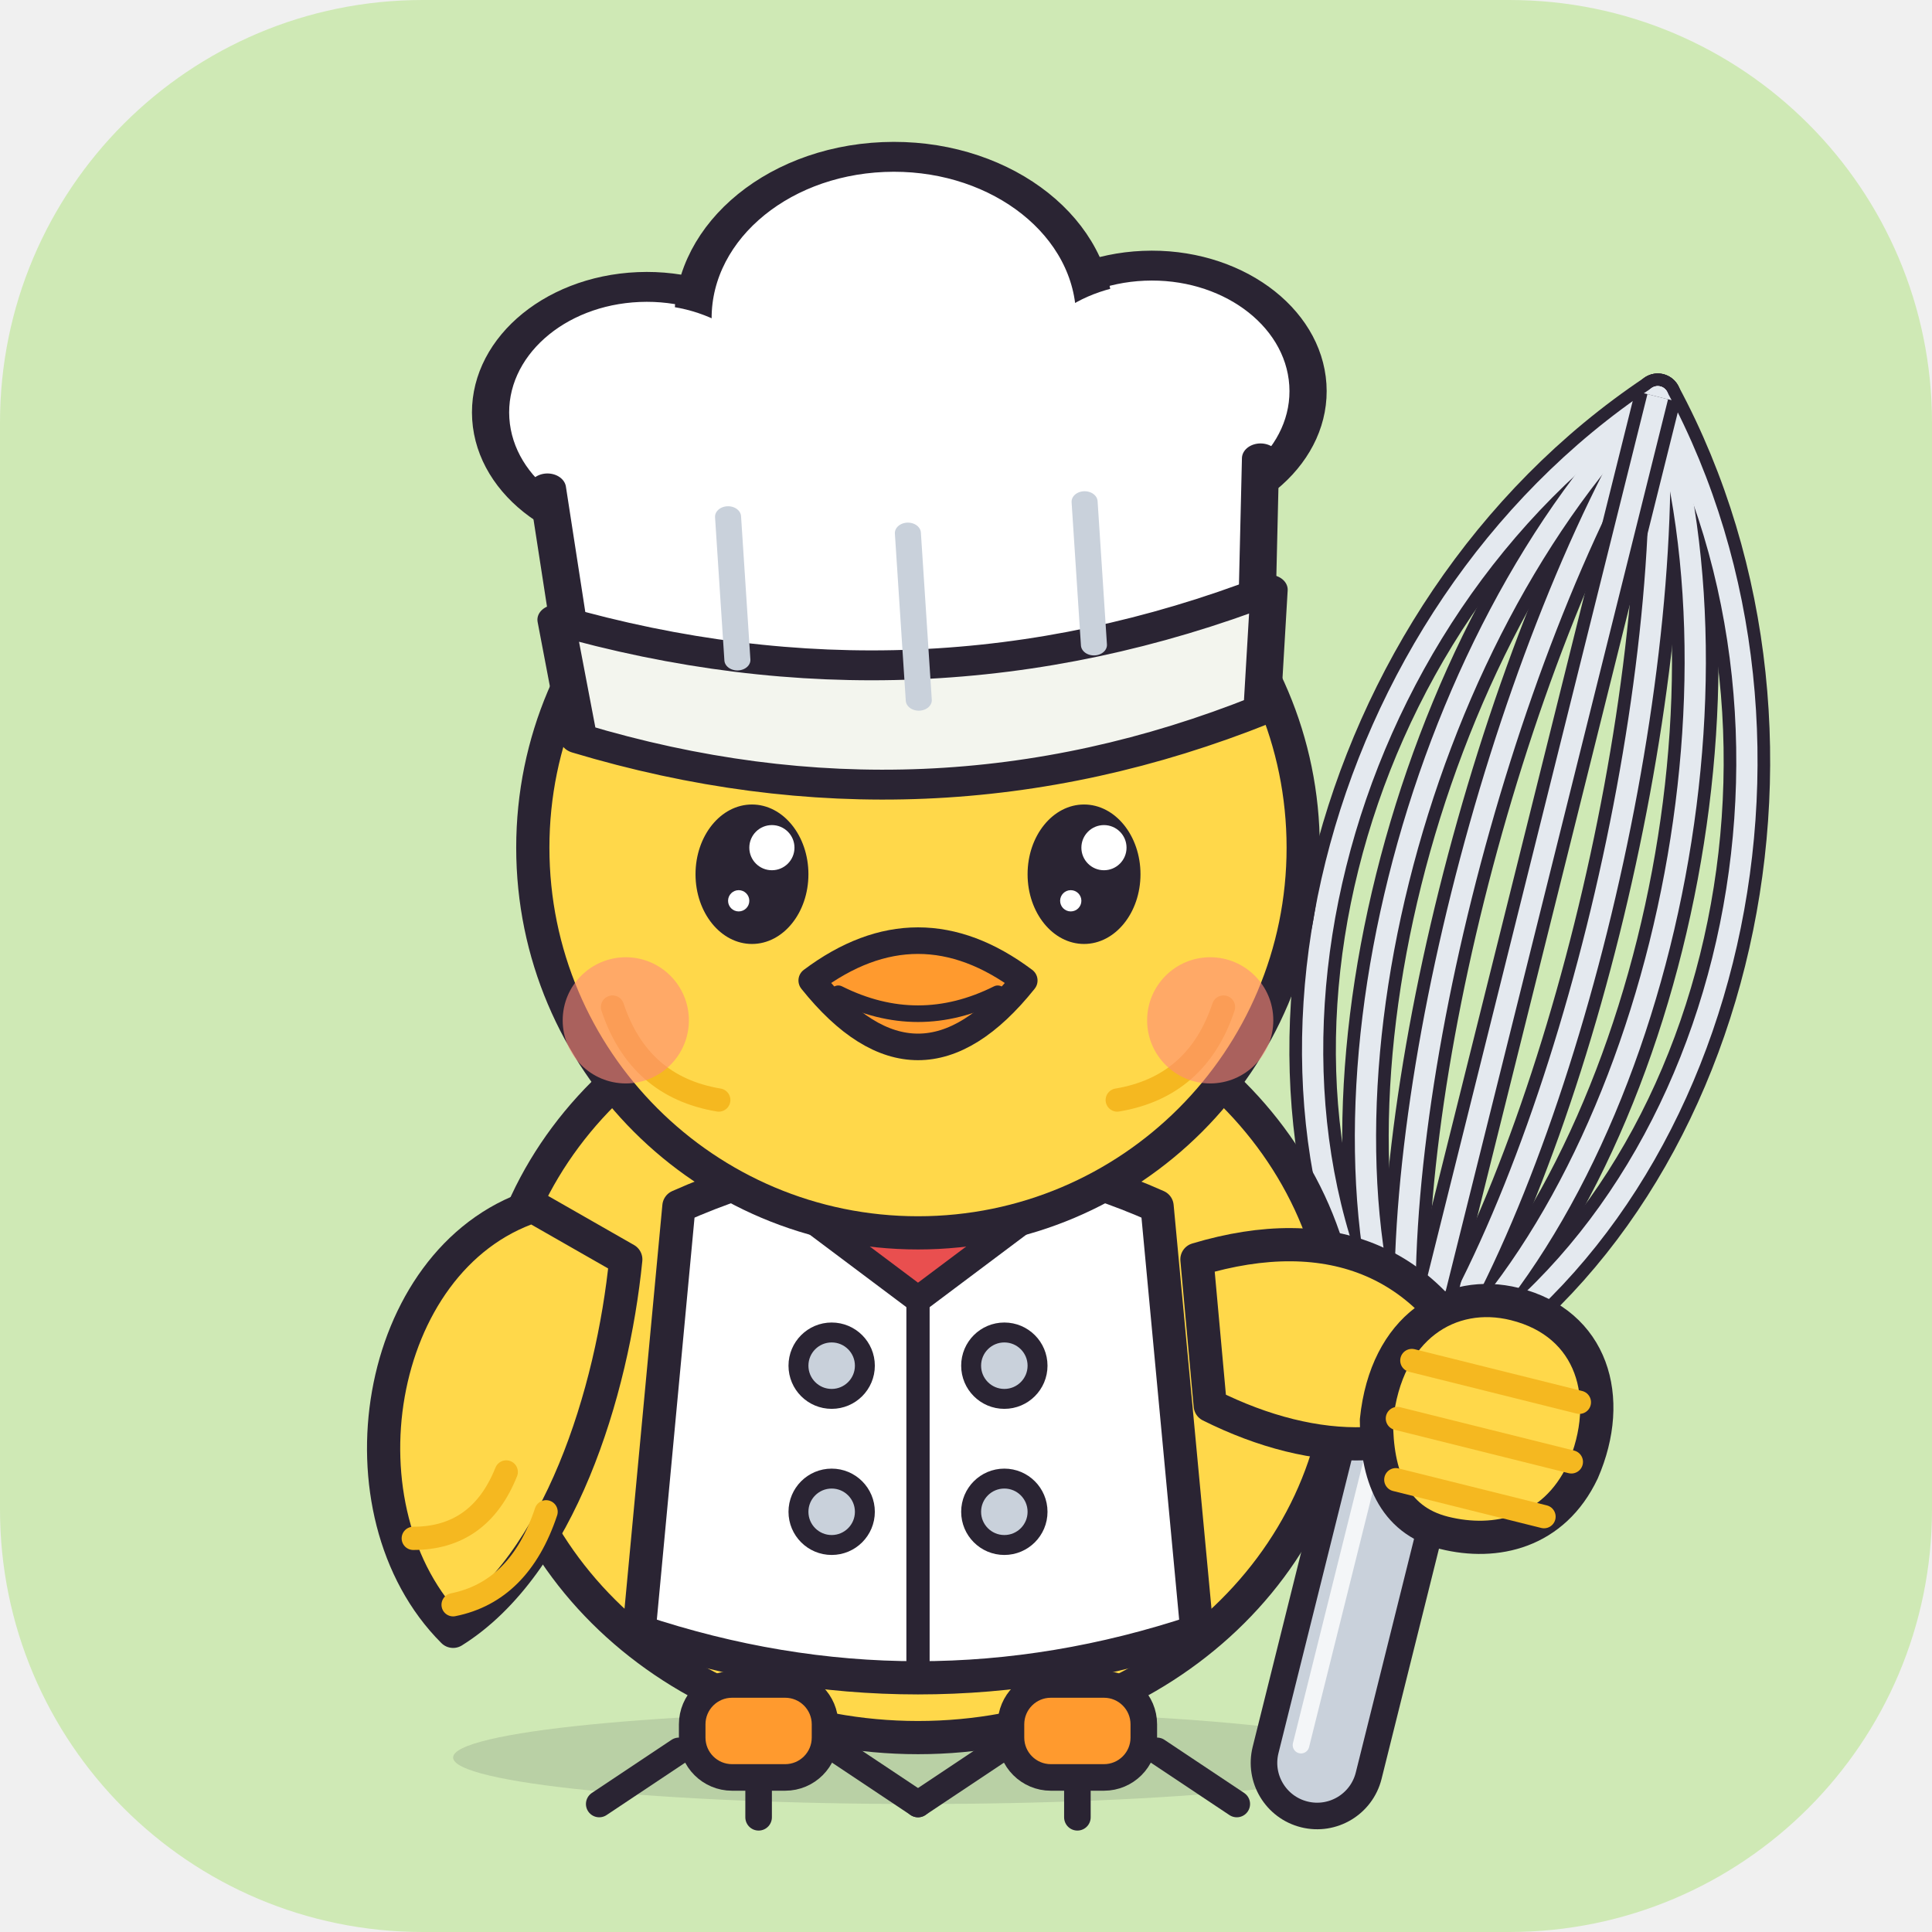
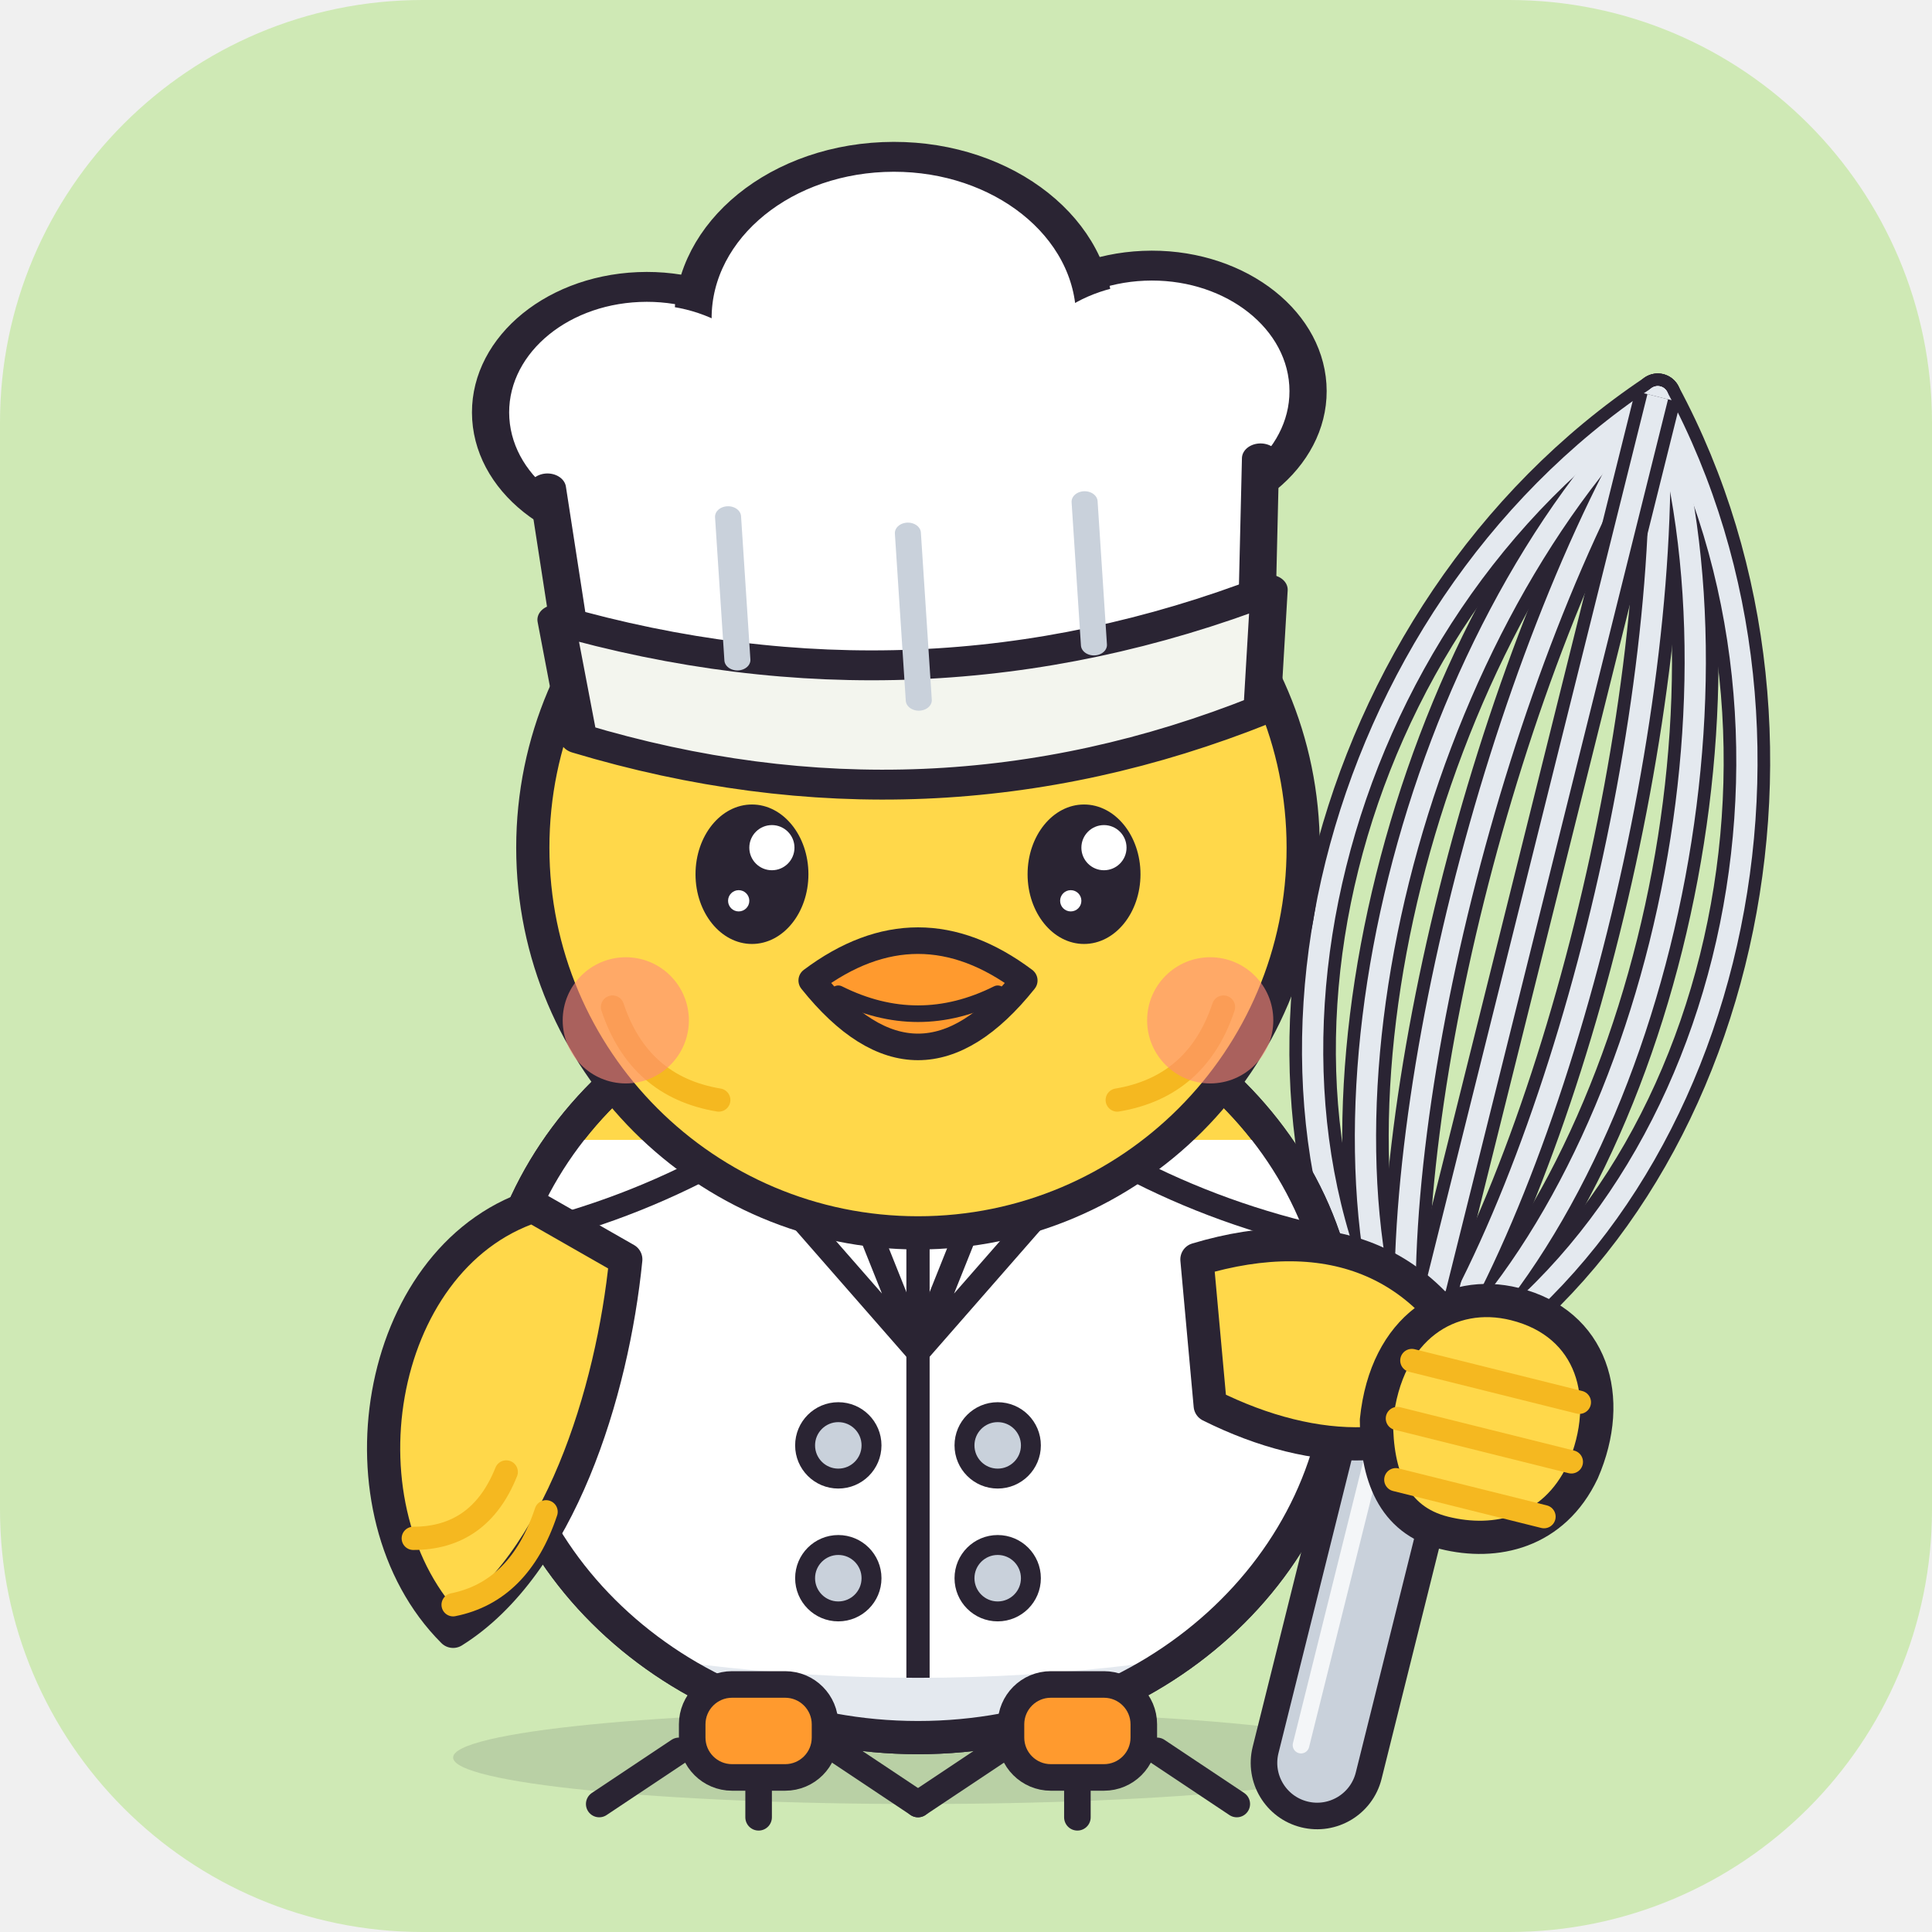
<svg xmlns="http://www.w3.org/2000/svg" viewBox="0 0 256 256">
  <rect width="256" height="256" rx="56" fill="#CFE9B5" />
  <g transform="translate(9 12) scale(.88)">
    <ellipse cx="128" cy="251" rx="70" ry="7" fill="#2A2433" opacity=".13" />
    <g transform="translate(206 20) rotate(14 0 160)">
      <g>
        <path d="M0 176 C-40 140 -40 66 0 22 C40 66 40 140 0 176 Z" fill="none" stroke="#2A2433" stroke-width="7" stroke-linejoin="round" />
        <path d="M0 176 C-27 140 -27 66 0 22 C27 66 27 140 0 176 Z" fill="none" stroke="#2A2433" stroke-width="7" stroke-linejoin="round" />
        <path d="M0 176 C-14 140 -14 66 0 22 C14 66 14 140 0 176 Z" fill="none" stroke="#2A2433" stroke-width="7" stroke-linejoin="round" />
        <path d="M0 176 C-40 140 -40 66 0 22 C40 66 40 140 0 176 Z" fill="none" stroke="#E4E9EF" stroke-width="3.2" stroke-linejoin="round" />
        <path d="M0 176 C-27 140 -27 66 0 22 C27 66 27 140 0 176 Z" fill="none" stroke="#E4E9EF" stroke-width="3.2" stroke-linejoin="round" />
        <path d="M0 176 C-14 140 -14 66 0 22 C14 66 14 140 0 176 Z" fill="none" stroke="#E4E9EF" stroke-width="3.2" stroke-linejoin="round" />
      </g>
      <path d="M0 22 V176" stroke="#2A2433" stroke-width="7" />
      <path d="M0 22 V176" stroke="#E4E9EF" stroke-width="3.2" />
      <rect x="-9" y="170" width="18" height="12" rx="4" fill="#B9C2CD" stroke="#2A2433" stroke-width="4" />
      <rect x="-8" y="180" width="16" height="62" rx="8" fill="#C9D1DB" stroke="#2A2433" stroke-width="4" />
      <path d="M-3 188 V232" stroke="#fff" stroke-width="2.5" stroke-linecap="round" opacity=".8" />
    </g>
    <ellipse cx="128" cy="190" rx="64" ry="58" fill="#FFD84A" stroke="#2A2433" stroke-width="5" />
-     <path d="M92 168 Q128 152 164 168 L170 232 Q128 246 86 232 Z" fill="#FFFFFF" stroke="#2A2433" stroke-width="5" stroke-linejoin="round" />
-     <path d="M128 164 V240" stroke="#2A2433" stroke-width="3.5" />
+     <defs>
+       <clipPath id="body-clip">
+         <ellipse cx="128" cy="190" rx="64" ry="58" />
+       </clipPath>
+     </defs>
+     <g clip-path="url(#body-clip)">
+       <rect x="60" y="158" width="136" height="100" fill="#FFFFFF" />
+       <path d="M128 168 V250" stroke="#2A2433" stroke-width="3.5" />
+       <path d="M70 172 Q86 168 100 160 M186 172 Q170 168 156 160" stroke="#2A2433" stroke-width="3.5" fill="none" stroke-linecap="round" />
+       <path d="M62 236 Q128 252 194 236" stroke="#E4E9EF" stroke-width="10" fill="none" />
+     </g>
+     <ellipse cx="128" cy="190" rx="64" ry="58" fill="none" stroke="#2A2433" stroke-width="5" />
+     <path d="M100 158 L128 190 L116 160 Z M156 158 L128 190 L140 160 Z" fill="#FFFFFF" stroke="#2A2433" stroke-width="3.5" stroke-linejoin="round" />
    <g fill="#C9D1DB" stroke="#2A2433" stroke-width="3">
-       <circle cx="115" cy="192" r="5" />
-       <circle cx="141" cy="192" r="5" />
-       <circle cx="115" cy="214" r="5" />
-       <circle cx="141" cy="214" r="5" />
+       <circle cx="116" cy="204" r="5" />
+       <circle cx="140" cy="204" r="5" />
+       <circle cx="116" cy="224" r="5" />
+       <circle cx="140" cy="224" r="5" />
    </g>
-     <path d="M104 164 L128 182 L152 164 Z" fill="#E94F4F" stroke="#2A2433" stroke-width="4" stroke-linejoin="round" />
    <g fill="#FF9A2E" stroke="#2A2433" stroke-width="4" stroke-linejoin="round" stroke-linecap="round">
      <path d="M92 250 L80 258 M104 252 L104 260 M116 250 L128 258" />
      <path d="M140 250 L128 258 M152 252 L152 260 M164 250 L176 258" />
      <rect x="94" y="240" width="20" height="14" rx="6" />
      <rect x="142" y="240" width="20" height="14" rx="6" />
    </g>
    <path d="M70 168 C46 176 40 214 58 232 C74 222 82 196 84 176 Z" fill="#FFD84A" stroke="#2A2433" stroke-width="5" stroke-linejoin="round" />
    <path d="M52 218 Q62 218 66 208 M58 228 Q68 226 72 214" stroke="#F5B820" stroke-width="3.5" fill="none" stroke-linecap="round" />
    <circle cx="128" cy="114" r="58" fill="#FFD84A" stroke="#2A2433" stroke-width="5" />
    <path d="M82 138 Q86 150 98 152 M174 138 Q170 150 158 152" stroke="#F5B820" stroke-width="3.5" fill="none" stroke-linecap="round" />
    <ellipse cx="103" cy="118" rx="8.5" ry="10.5" fill="#2A2433" />
    <ellipse cx="153" cy="118" rx="8.5" ry="10.5" fill="#2A2433" />
    <circle cx="106" cy="114" r="3.4" fill="#fff" />
    <circle cx="156" cy="114" r="3.4" fill="#fff" />
    <circle cx="101" cy="122" r="1.6" fill="#fff" />
    <circle cx="151" cy="122" r="1.6" fill="#fff" />
    <circle cx="84" cy="140" r="9.5" fill="#FF8A7A" opacity=".6" />
    <circle cx="172" cy="140" r="9.5" fill="#FF8A7A" opacity=".6" />
    <path d="M112 134 Q128 122 144 134 Q128 154 112 134 Z" fill="#FF9A2E" stroke="#2A2433" stroke-width="4" stroke-linejoin="round" />
    <path d="M116 136 Q128 142 140 136" stroke="#2A2433" stroke-width="2.5" fill="none" stroke-linecap="round" />
    <g transform="translate(0 -2) translate(128 92) scale(1.12 .9) rotate(-3) translate(-128 -92)">
      <g stroke="#2A2433" stroke-width="5" stroke-linejoin="round" fill="#FFFFFF">
        <circle cx="94" cy="44" r="21" />
        <circle cx="162" cy="44" r="21" />
        <circle cx="128" cy="30" r="27" />
      </g>
      <g fill="#FFFFFF">
        <circle cx="94" cy="44" r="18" />
        <circle cx="162" cy="44" r="18" />
        <circle cx="128" cy="30" r="24" />
        <rect x="84" y="46" width="88" height="34" />
      </g>
      <path d="M80 56 L82 84 Q128 100 174 84 L176 56" fill="#FFFFFF" stroke="#2A2433" stroke-width="5" stroke-linejoin="round" stroke-linecap="round" />
      <path d="M80 78 Q128 98 176 78 L174 98 Q128 118 82 98 Z" fill="#F3F5EE" stroke="#2A2433" stroke-width="5" stroke-linejoin="round" />
      <path d="M104 62 V86 M128 66 V94 M152 62 V86" stroke="#C9D1DB" stroke-width="3.5" stroke-linecap="round" />
    </g>
    <path d="M170 176 C190 170 206 176 214 196 C204 206 188 206 172 198 Z" fill="#FFD84A" stroke="#2A2433" stroke-width="5" stroke-linejoin="round" />
    <g transform="rotate(14 214 190)">
      <path d="M200 204 C198 190 206 182 216 182 C228 182 234 192 232 204 C230 214 222 218 214 218 C206 218 202 212 200 204 Z" fill="#FFD84A" stroke="#2A2433" stroke-width="5" stroke-linejoin="round" />
      <path d="M203 194 H229 M203 203 H230 M205 212 H228" stroke="#F5B820" stroke-width="3.5" stroke-linecap="round" />
    </g>
  </g>
</svg>
